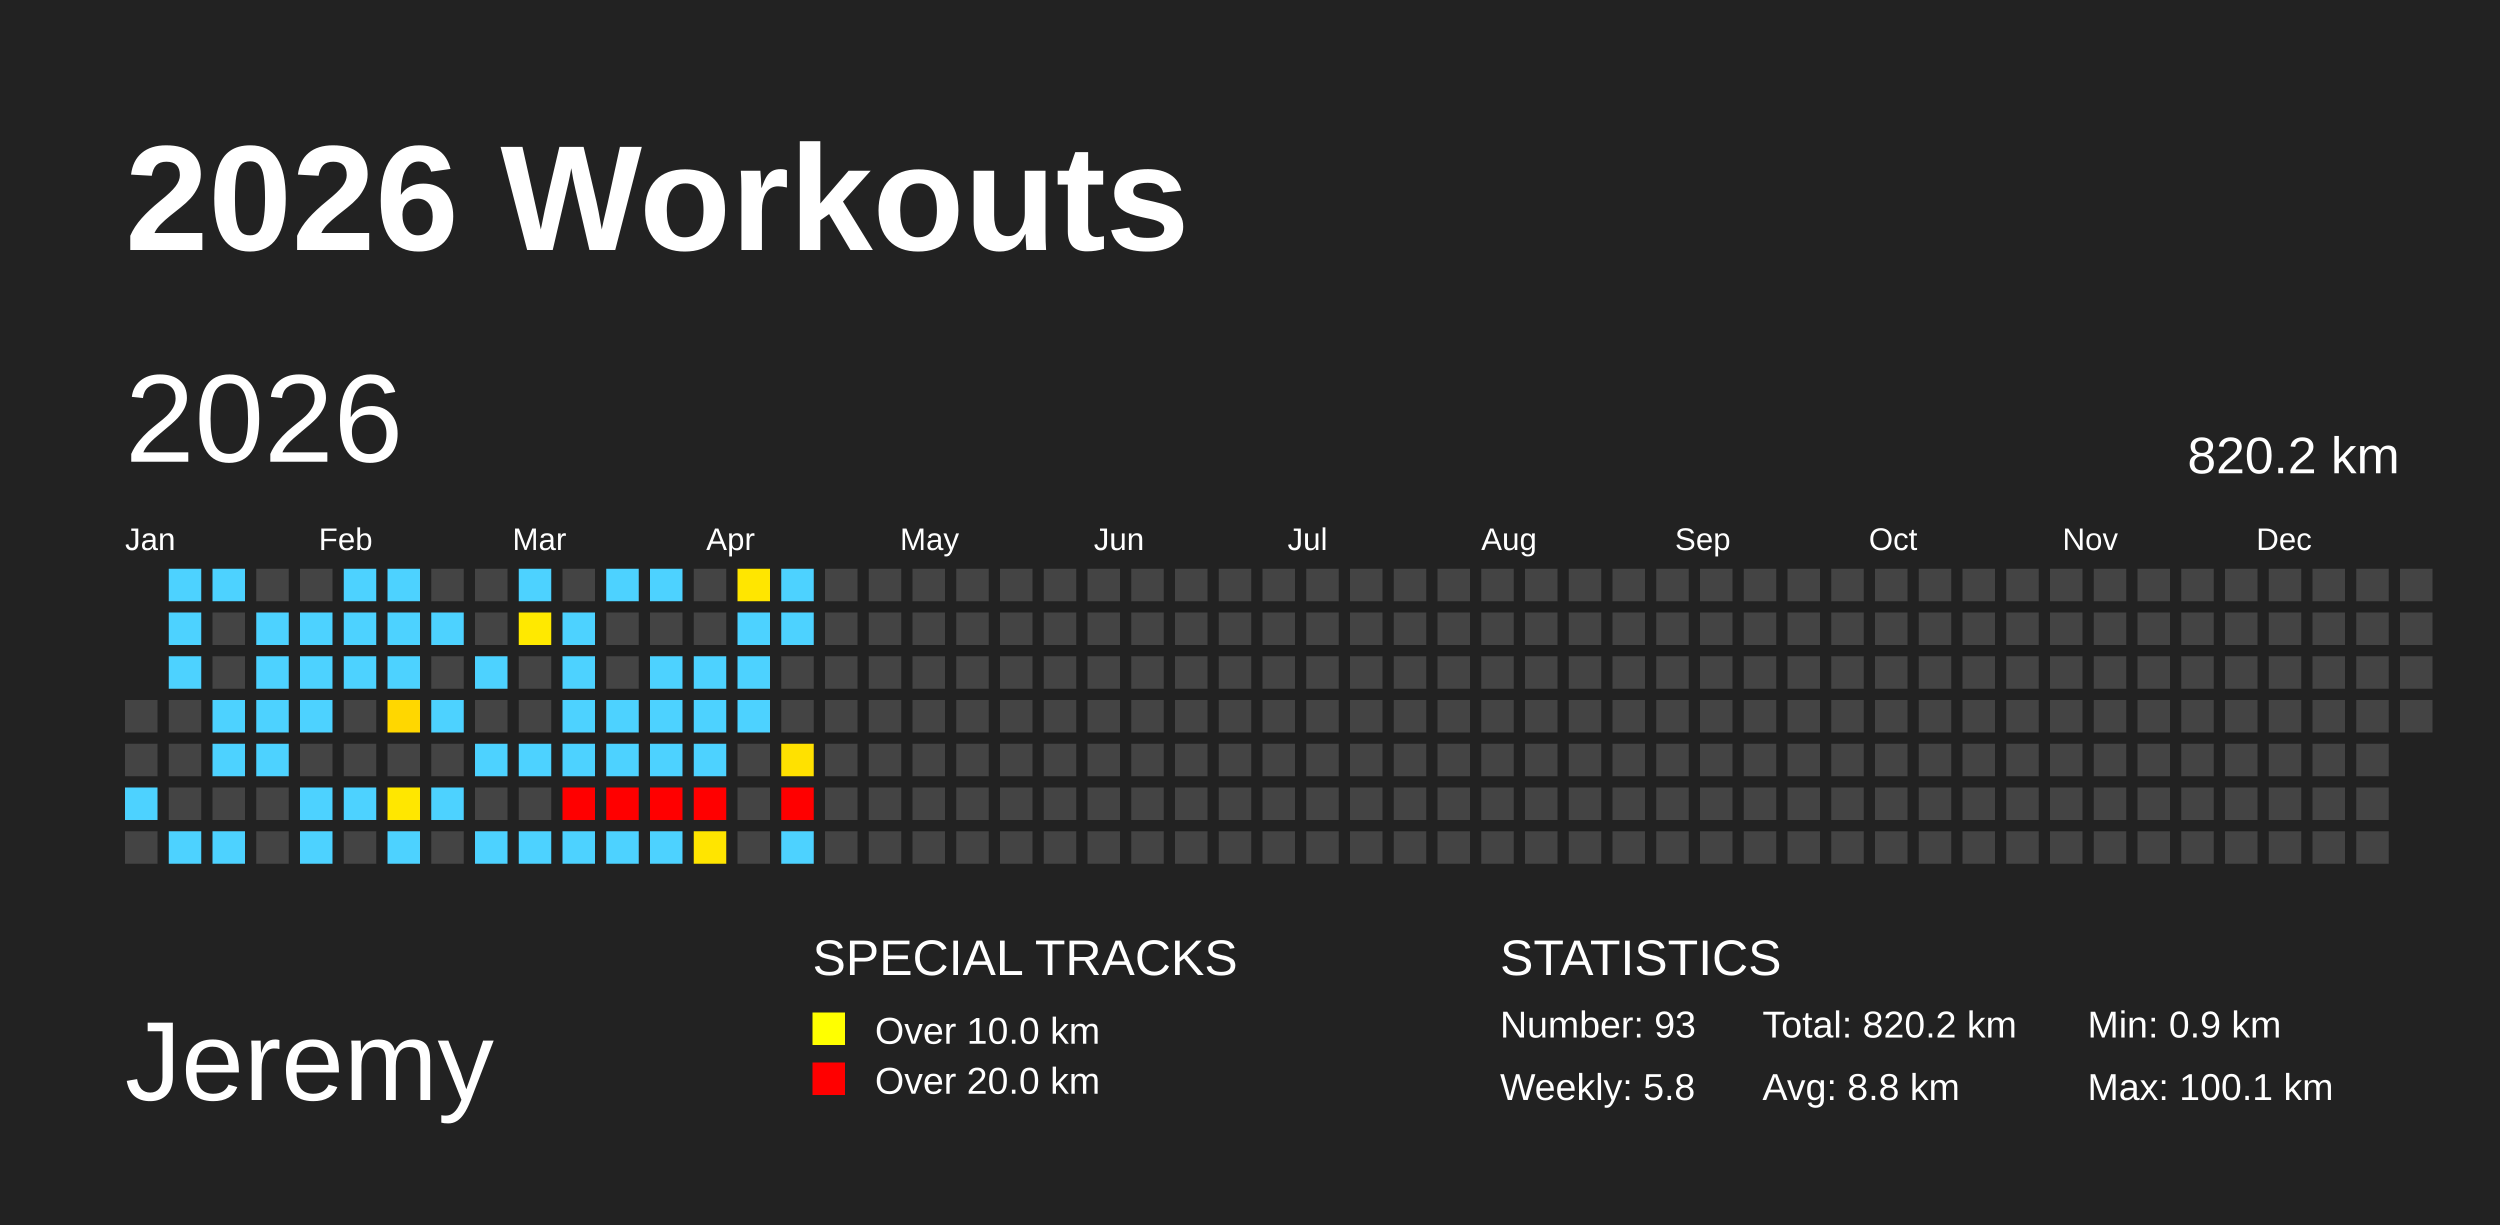
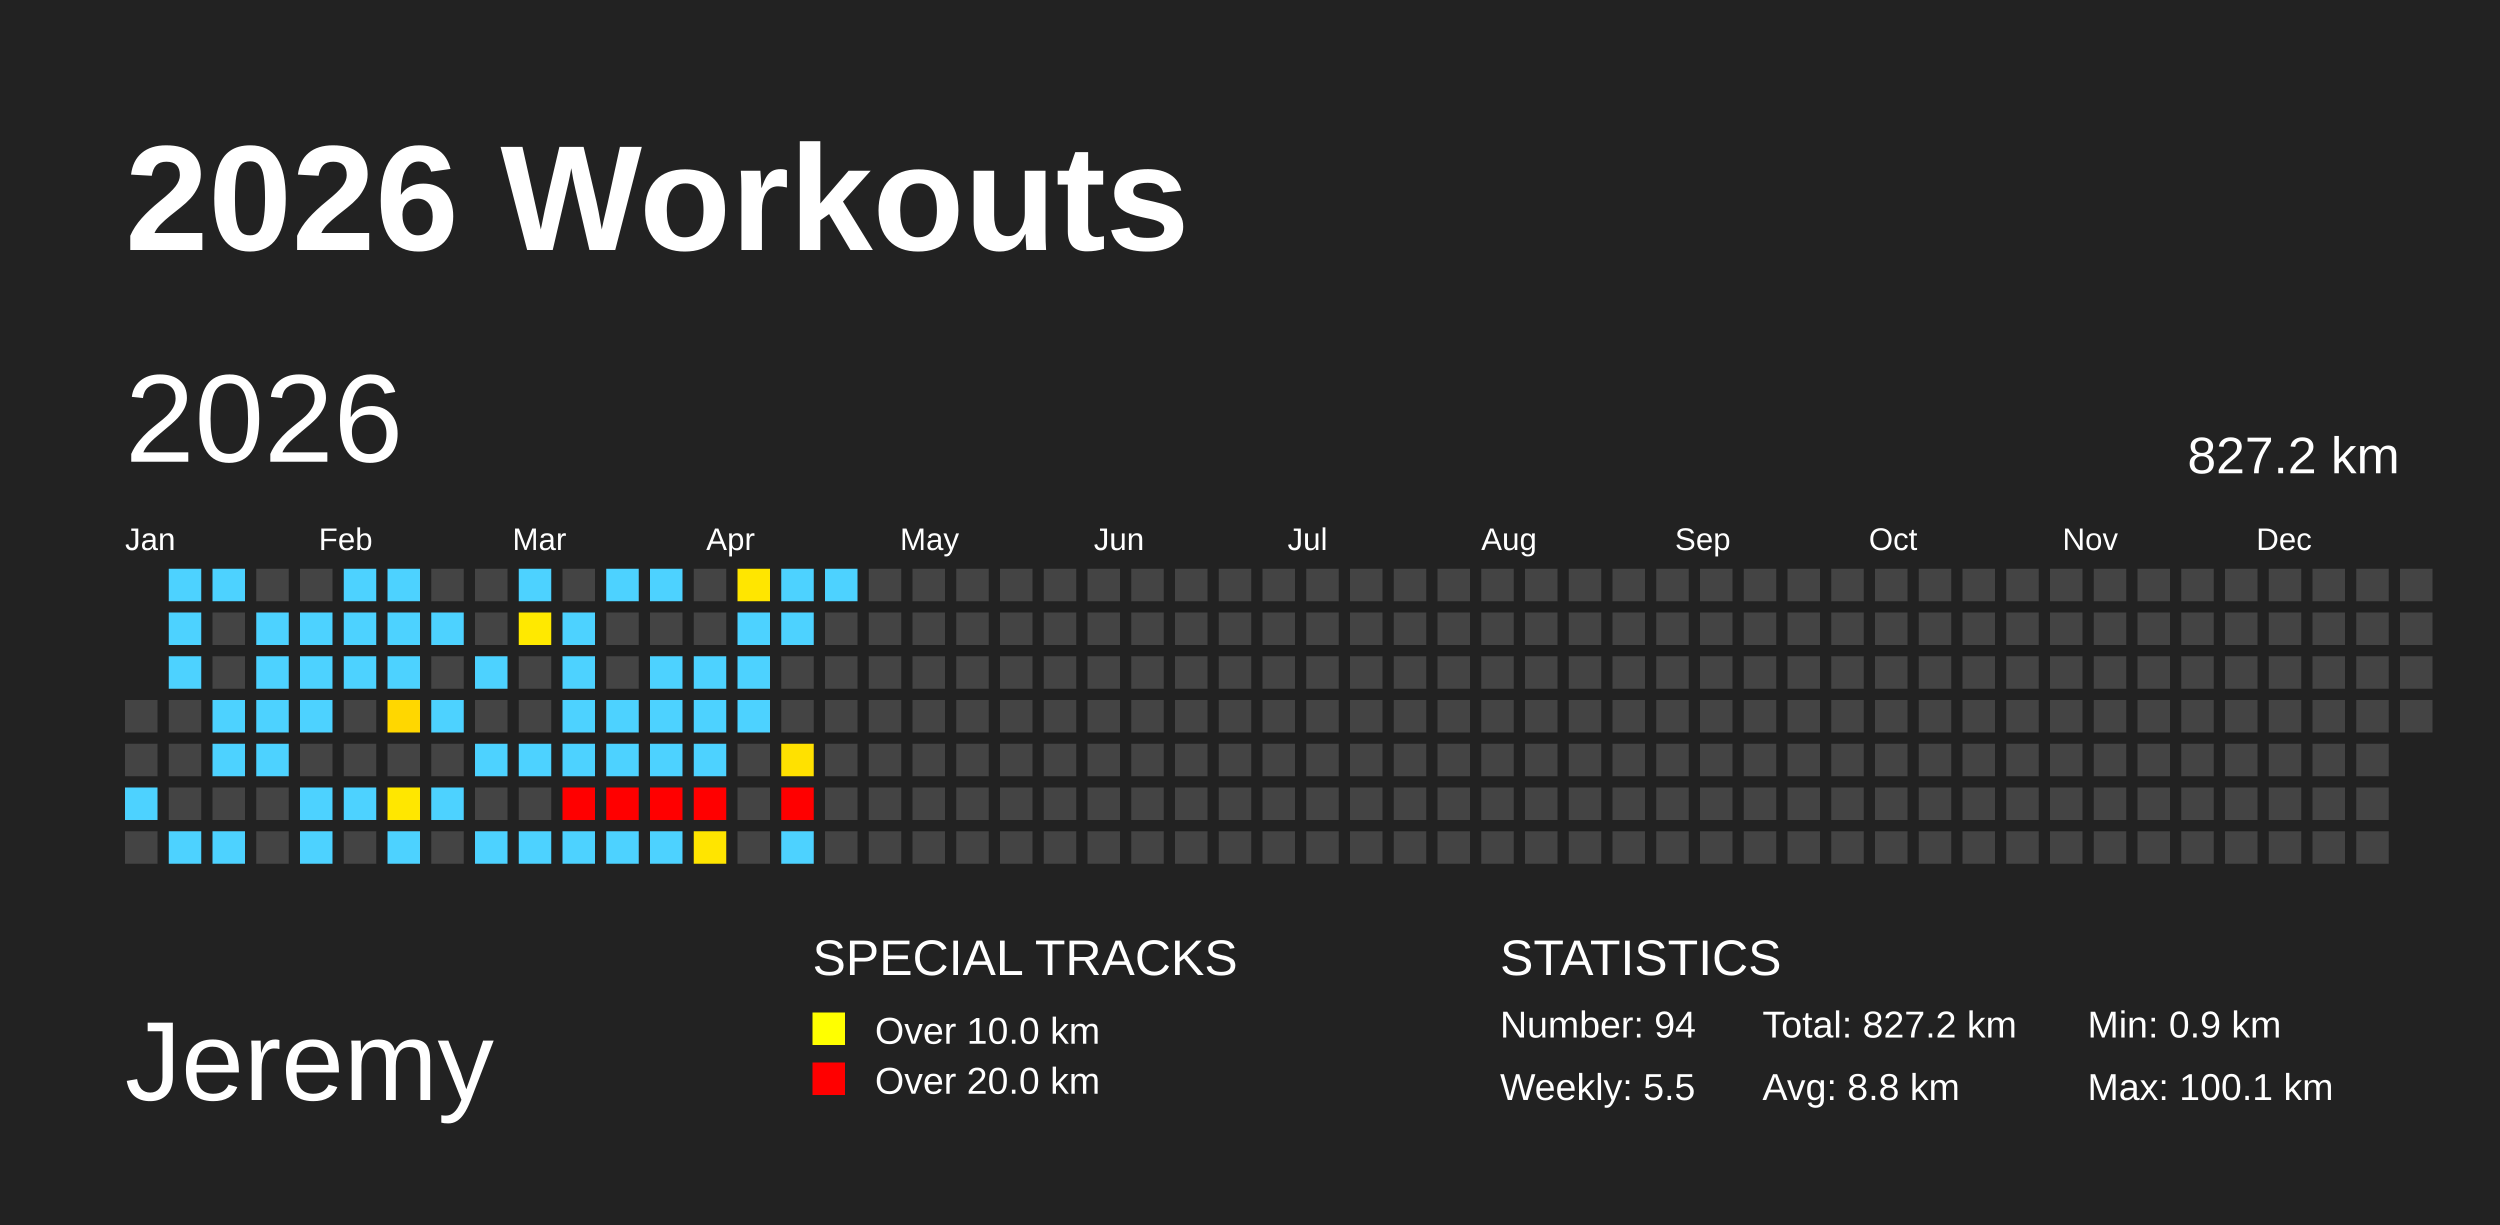
<svg xmlns="http://www.w3.org/2000/svg" baseProfile="full" height="98mm" version="1.1" viewBox="0,0,200,98" width="200mm">
  <defs />
  <rect fill="#222222" height="98" width="200" x="0" y="0" />
  <text fill="#FFFFFF" style="font-size:12px; font-family:Arial; font-weight:bold;" x="10" y="20">2026 Workouts</text>
  <text fill="#FFFFFF" style="font-size:9px; font-family:Arial" x="10" y="88">Jeremy</text>
  <text fill="#FFFFFF" style="font-size:4px; font-family:Arial" x="65" y="78">SPECIAL TRACKS</text>
  <rect fill="yellow" height="2.6" width="2.6" x="65" y="81" />
  <text fill="#FFFFFF" style="font-size:3px; font-family:Arial" x="70" y="83.5">Over 10.0 km</text>
  <rect fill="red" height="2.6" width="2.6" x="65" y="85" />
  <text fill="#FFFFFF" style="font-size:3px; font-family:Arial" x="70" y="87.5">Over 20.0 km</text>
  <text fill="#FFFFFF" style="font-size:4px; font-family:Arial" x="120" y="78">STATISTICS</text>
-   <text fill="#FFFFFF" style="font-size:3px; font-family:Arial" x="120" y="83">Number: 93</text>
-   <text fill="#FFFFFF" style="font-size:3px; font-family:Arial" x="120" y="88">Weekly: 5.8</text>
-   <text fill="#FFFFFF" style="font-size:3px; font-family:Arial" x="141" y="83">Total: 820.2 km</text>
+   <text fill="#FFFFFF" style="font-size:3px; font-family:Arial" x="120" y="83">Number: 94</text>
+   <text fill="#FFFFFF" style="font-size:3px; font-family:Arial" x="120" y="88">Weekly: 5.5</text>
+   <text fill="#FFFFFF" style="font-size:3px; font-family:Arial" x="141" y="83">Total: 827.2 km</text>
  <text fill="#FFFFFF" style="font-size:3px; font-family:Arial" x="141" y="88">Avg: 8.8 km</text>
  <text fill="#FFFFFF" style="font-size:3px; font-family:Arial" x="167" y="83">Min: 0.9 km</text>
  <text fill="#FFFFFF" style="font-size:3px; font-family:Arial" x="167" y="88">Max: 100.1 km</text>
  <text dominant-baseline="hanging" fill="#FFFFFF" style="font-size:10.0px; font-family:Arial;" x="10" y="30">2026</text>
-   <text dominant-baseline="hanging" fill="#FFFFFF" style="font-size:4.125px; font-family:Arial;" x="175" y="35">820.2 km</text>
+   <text dominant-baseline="hanging" fill="#FFFFFF" style="font-size:4.125px; font-family:Arial;" x="175" y="35">827.2 km</text>
  <text fill="#FFFFFF" style="font-size:2.5px; font-family:Arial" x="10.0" y="44">Jan</text>
  <text fill="#FFFFFF" style="font-size:2.5px; font-family:Arial" x="25.5" y="44">Feb</text>
  <text fill="#FFFFFF" style="font-size:2.5px; font-family:Arial" x="41.0" y="44">Mar</text>
  <text fill="#FFFFFF" style="font-size:2.5px; font-family:Arial" x="56.5" y="44">Apr</text>
  <text fill="#FFFFFF" style="font-size:2.5px; font-family:Arial" x="72.0" y="44">May</text>
  <text fill="#FFFFFF" style="font-size:2.5px; font-family:Arial" x="87.5" y="44">Jun</text>
  <text fill="#FFFFFF" style="font-size:2.5px; font-family:Arial" x="103.0" y="44">Jul</text>
  <text fill="#FFFFFF" style="font-size:2.5px; font-family:Arial" x="118.5" y="44">Aug</text>
  <text fill="#FFFFFF" style="font-size:2.5px; font-family:Arial" x="134.0" y="44">Sep</text>
  <text fill="#FFFFFF" style="font-size:2.5px; font-family:Arial" x="149.5" y="44">Oct</text>
  <text fill="#FFFFFF" style="font-size:2.5px; font-family:Arial" x="165.0" y="44">Nov</text>
  <text fill="#FFFFFF" style="font-size:2.5px; font-family:Arial" x="180.5" y="44">Dec</text>
  <rect fill="#444444" height="2.6" width="2.6" x="10.0" y="56.0" />
  <rect fill="#444444" height="2.6" width="2.6" x="10.0" y="59.5" />
  <rect fill="#4dd2ff" height="2.6" width="2.6" x="10.0" y="63.0" />
  <rect fill="#444444" height="2.6" width="2.6" x="10.0" y="66.5" />
  <rect fill="#4dd2ff" height="2.6" width="2.6" x="13.5" y="45.5" />
  <rect fill="#4dd2ff" height="2.6" width="2.6" x="13.5" y="49.0" />
  <rect fill="#4dd2ff" height="2.6" width="2.6" x="13.5" y="52.5" />
  <rect fill="#444444" height="2.6" width="2.6" x="13.5" y="56.0" />
  <rect fill="#444444" height="2.6" width="2.6" x="13.5" y="59.5" />
  <rect fill="#444444" height="2.6" width="2.6" x="13.5" y="63.0" />
  <rect fill="#4dd2ff" height="2.6" width="2.6" x="13.5" y="66.5" />
  <rect fill="#4dd2ff" height="2.6" width="2.6" x="17.0" y="45.5" />
  <rect fill="#444444" height="2.6" width="2.6" x="17.0" y="49.0" />
  <rect fill="#444444" height="2.6" width="2.6" x="17.0" y="52.5" />
  <rect fill="#4dd2ff" height="2.6" width="2.6" x="17.0" y="56.0" />
  <rect fill="#4dd2ff" height="2.6" width="2.6" x="17.0" y="59.5" />
  <rect fill="#444444" height="2.6" width="2.6" x="17.0" y="63.0" />
  <rect fill="#4dd2ff" height="2.6" width="2.6" x="17.0" y="66.5" />
  <rect fill="#444444" height="2.6" width="2.6" x="20.5" y="45.5" />
  <rect fill="#4dd2ff" height="2.6" width="2.6" x="20.5" y="49.0" />
  <rect fill="#4dd2ff" height="2.6" width="2.6" x="20.5" y="52.5" />
  <rect fill="#4dd2ff" height="2.6" width="2.6" x="20.5" y="56.0" />
  <rect fill="#4dd2ff" height="2.6" width="2.6" x="20.5" y="59.5" />
  <rect fill="#444444" height="2.6" width="2.6" x="20.5" y="63.0" />
  <rect fill="#444444" height="2.6" width="2.6" x="20.5" y="66.5" />
  <rect fill="#444444" height="2.6" width="2.6" x="24.0" y="45.5" />
  <rect fill="#4dd2ff" height="2.6" width="2.6" x="24.0" y="49.0" />
  <rect fill="#4dd2ff" height="2.6" width="2.6" x="24.0" y="52.5" />
  <rect fill="#4dd2ff" height="2.6" width="2.6" x="24.0" y="56.0" />
  <rect fill="#444444" height="2.6" width="2.6" x="24.0" y="59.5" />
  <rect fill="#4dd2ff" height="2.6" width="2.6" x="24.0" y="63.0" />
  <rect fill="#4dd2ff" height="2.6" width="2.6" x="24.0" y="66.5" />
  <rect fill="#4dd2ff" height="2.6" width="2.6" x="27.5" y="45.5" />
  <rect fill="#4dd2ff" height="2.6" width="2.6" x="27.5" y="49.0" />
  <rect fill="#4dd2ff" height="2.6" width="2.6" x="27.5" y="52.5" />
  <rect fill="#444444" height="2.6" width="2.6" x="27.5" y="56.0" />
  <rect fill="#444444" height="2.6" width="2.6" x="27.5" y="59.5" />
  <rect fill="#4dd2ff" height="2.6" width="2.6" x="27.5" y="63.0" />
  <rect fill="#444444" height="2.6" width="2.6" x="27.5" y="66.5" />
  <rect fill="#4dd2ff" height="2.6" width="2.6" x="31.0" y="45.5" />
  <rect fill="#4dd2ff" height="2.6" width="2.6" x="31.0" y="49.0" />
  <rect fill="#4dd2ff" height="2.6" width="2.6" x="31.0" y="52.5" />
  <rect fill="#ffd700" height="2.6" width="2.6" x="31.0" y="56.0" />
  <rect fill="#444444" height="2.6" width="2.6" x="31.0" y="59.5" />
  <rect fill="#ffe700" height="2.6" width="2.6" x="31.0" y="63.0" />
  <rect fill="#4dd2ff" height="2.6" width="2.6" x="31.0" y="66.5" />
  <rect fill="#444444" height="2.6" width="2.6" x="34.5" y="45.5" />
  <rect fill="#4dd2ff" height="2.6" width="2.6" x="34.5" y="49.0" />
  <rect fill="#444444" height="2.6" width="2.6" x="34.5" y="52.5" />
  <rect fill="#4dd2ff" height="2.6" width="2.6" x="34.5" y="56.0" />
  <rect fill="#444444" height="2.6" width="2.6" x="34.5" y="59.5" />
  <rect fill="#4dd2ff" height="2.6" width="2.6" x="34.5" y="63.0" />
  <rect fill="#444444" height="2.6" width="2.6" x="34.5" y="66.5" />
  <rect fill="#444444" height="2.6" width="2.6" x="38.0" y="45.5" />
  <rect fill="#444444" height="2.6" width="2.6" x="38.0" y="49.0" />
  <rect fill="#4dd2ff" height="2.6" width="2.6" x="38.0" y="52.5" />
  <rect fill="#444444" height="2.6" width="2.6" x="38.0" y="56.0" />
  <rect fill="#4dd2ff" height="2.6" width="2.6" x="38.0" y="59.5" />
  <rect fill="#444444" height="2.6" width="2.6" x="38.0" y="63.0" />
  <rect fill="#4dd2ff" height="2.6" width="2.6" x="38.0" y="66.5" />
  <rect fill="#4dd2ff" height="2.6" width="2.6" x="41.5" y="45.5" />
  <rect fill="#ffe900" height="2.6" width="2.6" x="41.5" y="49.0" />
  <rect fill="#444444" height="2.6" width="2.6" x="41.5" y="52.5" />
  <rect fill="#444444" height="2.6" width="2.6" x="41.5" y="56.0" />
  <rect fill="#4dd2ff" height="2.6" width="2.6" x="41.5" y="59.5" />
  <rect fill="#444444" height="2.6" width="2.6" x="41.5" y="63.0" />
  <rect fill="#4dd2ff" height="2.6" width="2.6" x="41.5" y="66.5" />
  <rect fill="#444444" height="2.6" width="2.6" x="45.0" y="45.5" />
  <rect fill="#4dd2ff" height="2.6" width="2.6" x="45.0" y="49.0" />
  <rect fill="#4dd2ff" height="2.6" width="2.6" x="45.0" y="52.5" />
  <rect fill="#4dd2ff" height="2.6" width="2.6" x="45.0" y="56.0" />
  <rect fill="#4dd2ff" height="2.6" width="2.6" x="45.0" y="59.5" />
  <rect fill="red" height="2.6" width="2.6" x="45.0" y="63.0" />
  <rect fill="#4dd2ff" height="2.6" width="2.6" x="45.0" y="66.5" />
  <rect fill="#4dd2ff" height="2.6" width="2.6" x="48.5" y="45.5" />
  <rect fill="#444444" height="2.6" width="2.6" x="48.5" y="49.0" />
  <rect fill="#444444" height="2.6" width="2.6" x="48.5" y="52.5" />
  <rect fill="#4dd2ff" height="2.6" width="2.6" x="48.5" y="56.0" />
  <rect fill="#4dd2ff" height="2.6" width="2.6" x="48.5" y="59.5" />
  <rect fill="red" height="2.6" width="2.6" x="48.5" y="63.0" />
  <rect fill="#4dd2ff" height="2.6" width="2.6" x="48.5" y="66.5" />
  <rect fill="#4dd2ff" height="2.6" width="2.6" x="52.0" y="45.5" />
  <rect fill="#444444" height="2.6" width="2.6" x="52.0" y="49.0" />
  <rect fill="#4dd2ff" height="2.6" width="2.6" x="52.0" y="52.5" />
  <rect fill="#4dd2ff" height="2.6" width="2.6" x="52.0" y="56.0" />
  <rect fill="#4dd2ff" height="2.6" width="2.6" x="52.0" y="59.5" />
  <rect fill="red" height="2.6" width="2.6" x="52.0" y="63.0" />
  <rect fill="#4dd2ff" height="2.6" width="2.6" x="52.0" y="66.5" />
  <rect fill="#444444" height="2.6" width="2.6" x="55.5" y="45.5" />
  <rect fill="#444444" height="2.6" width="2.6" x="55.5" y="49.0" />
  <rect fill="#4dd2ff" height="2.6" width="2.6" x="55.5" y="52.5" />
  <rect fill="#4dd2ff" height="2.6" width="2.6" x="55.5" y="56.0" />
  <rect fill="#4dd2ff" height="2.6" width="2.6" x="55.5" y="59.5" />
  <rect fill="red" height="2.6" width="2.6" x="55.5" y="63.0" />
  <rect fill="#ffe500" height="2.6" width="2.6" x="55.5" y="66.5" />
  <rect fill="#ffe600" height="2.6" width="2.6" x="59.0" y="45.5" />
  <rect fill="#4dd2ff" height="2.6" width="2.6" x="59.0" y="49.0" />
  <rect fill="#4dd2ff" height="2.6" width="2.6" x="59.0" y="52.5" />
  <rect fill="#4dd2ff" height="2.6" width="2.6" x="59.0" y="56.0" />
  <rect fill="#444444" height="2.6" width="2.6" x="59.0" y="59.5" />
  <rect fill="#444444" height="2.6" width="2.6" x="59.0" y="63.0" />
  <rect fill="#444444" height="2.6" width="2.6" x="59.0" y="66.5" />
  <rect fill="#4dd2ff" height="2.6" width="2.6" x="62.5" y="45.5" />
  <rect fill="#4dd2ff" height="2.6" width="2.6" x="62.5" y="49.0" />
  <rect fill="#444444" height="2.6" width="2.6" x="62.5" y="52.5" />
  <rect fill="#444444" height="2.6" width="2.6" x="62.5" y="56.0" />
  <rect fill="#ffe100" height="2.6" width="2.6" x="62.5" y="59.5" />
  <rect fill="red" height="2.6" width="2.6" x="62.5" y="63.0" />
  <rect fill="#4dd2ff" height="2.6" width="2.6" x="62.5" y="66.5" />
-   <rect fill="#444444" height="2.6" width="2.6" x="66.0" y="45.5" />
+   <rect fill="#4dd2ff" height="2.6" width="2.6" x="66.0" y="45.5" />
  <rect fill="#444444" height="2.6" width="2.6" x="66.0" y="49.0" />
  <rect fill="#444444" height="2.6" width="2.6" x="66.0" y="52.5" />
  <rect fill="#444444" height="2.6" width="2.6" x="66.0" y="56.0" />
  <rect fill="#444444" height="2.6" width="2.6" x="66.0" y="59.5" />
  <rect fill="#444444" height="2.6" width="2.6" x="66.0" y="63.0" />
  <rect fill="#444444" height="2.6" width="2.6" x="66.0" y="66.5" />
  <rect fill="#444444" height="2.6" width="2.6" x="69.5" y="45.5" />
  <rect fill="#444444" height="2.6" width="2.6" x="69.5" y="49.0" />
  <rect fill="#444444" height="2.6" width="2.6" x="69.5" y="52.5" />
  <rect fill="#444444" height="2.6" width="2.6" x="69.5" y="56.0" />
  <rect fill="#444444" height="2.6" width="2.6" x="69.5" y="59.5" />
  <rect fill="#444444" height="2.6" width="2.6" x="69.5" y="63.0" />
  <rect fill="#444444" height="2.6" width="2.6" x="69.5" y="66.5" />
  <rect fill="#444444" height="2.6" width="2.6" x="73.0" y="45.5" />
  <rect fill="#444444" height="2.6" width="2.6" x="73.0" y="49.0" />
  <rect fill="#444444" height="2.6" width="2.6" x="73.0" y="52.5" />
  <rect fill="#444444" height="2.6" width="2.6" x="73.0" y="56.0" />
  <rect fill="#444444" height="2.6" width="2.6" x="73.0" y="59.5" />
  <rect fill="#444444" height="2.6" width="2.6" x="73.0" y="63.0" />
  <rect fill="#444444" height="2.6" width="2.6" x="73.0" y="66.5" />
  <rect fill="#444444" height="2.6" width="2.6" x="76.5" y="45.5" />
  <rect fill="#444444" height="2.6" width="2.6" x="76.5" y="49.0" />
  <rect fill="#444444" height="2.6" width="2.6" x="76.5" y="52.5" />
  <rect fill="#444444" height="2.6" width="2.6" x="76.5" y="56.0" />
  <rect fill="#444444" height="2.6" width="2.6" x="76.5" y="59.5" />
  <rect fill="#444444" height="2.6" width="2.6" x="76.5" y="63.0" />
  <rect fill="#444444" height="2.6" width="2.6" x="76.5" y="66.5" />
  <rect fill="#444444" height="2.6" width="2.6" x="80.0" y="45.5" />
  <rect fill="#444444" height="2.6" width="2.6" x="80.0" y="49.0" />
  <rect fill="#444444" height="2.6" width="2.6" x="80.0" y="52.5" />
  <rect fill="#444444" height="2.6" width="2.6" x="80.0" y="56.0" />
  <rect fill="#444444" height="2.6" width="2.6" x="80.0" y="59.5" />
  <rect fill="#444444" height="2.6" width="2.6" x="80.0" y="63.0" />
  <rect fill="#444444" height="2.6" width="2.6" x="80.0" y="66.5" />
  <rect fill="#444444" height="2.6" width="2.6" x="83.5" y="45.5" />
  <rect fill="#444444" height="2.6" width="2.6" x="83.5" y="49.0" />
  <rect fill="#444444" height="2.6" width="2.6" x="83.5" y="52.5" />
  <rect fill="#444444" height="2.6" width="2.6" x="83.5" y="56.0" />
  <rect fill="#444444" height="2.6" width="2.6" x="83.5" y="59.5" />
  <rect fill="#444444" height="2.6" width="2.6" x="83.5" y="63.0" />
  <rect fill="#444444" height="2.6" width="2.6" x="83.5" y="66.5" />
  <rect fill="#444444" height="2.6" width="2.6" x="87.0" y="45.5" />
  <rect fill="#444444" height="2.6" width="2.6" x="87.0" y="49.0" />
  <rect fill="#444444" height="2.6" width="2.6" x="87.0" y="52.5" />
  <rect fill="#444444" height="2.6" width="2.6" x="87.0" y="56.0" />
  <rect fill="#444444" height="2.6" width="2.6" x="87.0" y="59.5" />
  <rect fill="#444444" height="2.6" width="2.6" x="87.0" y="63.0" />
  <rect fill="#444444" height="2.6" width="2.6" x="87.0" y="66.5" />
  <rect fill="#444444" height="2.6" width="2.6" x="90.5" y="45.5" />
  <rect fill="#444444" height="2.6" width="2.6" x="90.5" y="49.0" />
  <rect fill="#444444" height="2.6" width="2.6" x="90.5" y="52.5" />
  <rect fill="#444444" height="2.6" width="2.6" x="90.5" y="56.0" />
  <rect fill="#444444" height="2.6" width="2.6" x="90.5" y="59.5" />
  <rect fill="#444444" height="2.6" width="2.6" x="90.5" y="63.0" />
  <rect fill="#444444" height="2.6" width="2.6" x="90.5" y="66.5" />
  <rect fill="#444444" height="2.6" width="2.6" x="94.0" y="45.5" />
  <rect fill="#444444" height="2.6" width="2.6" x="94.0" y="49.0" />
  <rect fill="#444444" height="2.6" width="2.6" x="94.0" y="52.5" />
  <rect fill="#444444" height="2.6" width="2.6" x="94.0" y="56.0" />
  <rect fill="#444444" height="2.6" width="2.6" x="94.0" y="59.5" />
  <rect fill="#444444" height="2.6" width="2.6" x="94.0" y="63.0" />
  <rect fill="#444444" height="2.6" width="2.6" x="94.0" y="66.5" />
  <rect fill="#444444" height="2.6" width="2.6" x="97.5" y="45.5" />
  <rect fill="#444444" height="2.6" width="2.6" x="97.5" y="49.0" />
  <rect fill="#444444" height="2.6" width="2.6" x="97.5" y="52.5" />
  <rect fill="#444444" height="2.6" width="2.6" x="97.5" y="56.0" />
  <rect fill="#444444" height="2.6" width="2.6" x="97.5" y="59.5" />
  <rect fill="#444444" height="2.6" width="2.6" x="97.5" y="63.0" />
  <rect fill="#444444" height="2.6" width="2.6" x="97.5" y="66.5" />
  <rect fill="#444444" height="2.6" width="2.6" x="101.0" y="45.5" />
  <rect fill="#444444" height="2.6" width="2.6" x="101.0" y="49.0" />
  <rect fill="#444444" height="2.6" width="2.6" x="101.0" y="52.5" />
  <rect fill="#444444" height="2.6" width="2.6" x="101.0" y="56.0" />
  <rect fill="#444444" height="2.6" width="2.6" x="101.0" y="59.5" />
  <rect fill="#444444" height="2.6" width="2.6" x="101.0" y="63.0" />
  <rect fill="#444444" height="2.6" width="2.6" x="101.0" y="66.5" />
  <rect fill="#444444" height="2.6" width="2.6" x="104.5" y="45.5" />
  <rect fill="#444444" height="2.6" width="2.6" x="104.5" y="49.0" />
  <rect fill="#444444" height="2.6" width="2.6" x="104.5" y="52.5" />
  <rect fill="#444444" height="2.6" width="2.6" x="104.5" y="56.0" />
  <rect fill="#444444" height="2.6" width="2.6" x="104.5" y="59.5" />
  <rect fill="#444444" height="2.6" width="2.6" x="104.5" y="63.0" />
  <rect fill="#444444" height="2.6" width="2.6" x="104.5" y="66.5" />
  <rect fill="#444444" height="2.6" width="2.6" x="108.0" y="45.5" />
  <rect fill="#444444" height="2.6" width="2.6" x="108.0" y="49.0" />
  <rect fill="#444444" height="2.6" width="2.6" x="108.0" y="52.5" />
  <rect fill="#444444" height="2.6" width="2.6" x="108.0" y="56.0" />
  <rect fill="#444444" height="2.6" width="2.6" x="108.0" y="59.5" />
  <rect fill="#444444" height="2.6" width="2.6" x="108.0" y="63.0" />
  <rect fill="#444444" height="2.6" width="2.6" x="108.0" y="66.5" />
  <rect fill="#444444" height="2.6" width="2.6" x="111.5" y="45.5" />
  <rect fill="#444444" height="2.6" width="2.6" x="111.5" y="49.0" />
  <rect fill="#444444" height="2.6" width="2.6" x="111.5" y="52.5" />
  <rect fill="#444444" height="2.6" width="2.6" x="111.5" y="56.0" />
  <rect fill="#444444" height="2.6" width="2.6" x="111.5" y="59.5" />
  <rect fill="#444444" height="2.6" width="2.6" x="111.5" y="63.0" />
  <rect fill="#444444" height="2.6" width="2.6" x="111.5" y="66.5" />
  <rect fill="#444444" height="2.6" width="2.6" x="115.0" y="45.5" />
  <rect fill="#444444" height="2.6" width="2.6" x="115.0" y="49.0" />
  <rect fill="#444444" height="2.6" width="2.6" x="115.0" y="52.5" />
  <rect fill="#444444" height="2.6" width="2.6" x="115.0" y="56.0" />
  <rect fill="#444444" height="2.6" width="2.6" x="115.0" y="59.5" />
  <rect fill="#444444" height="2.6" width="2.6" x="115.0" y="63.0" />
  <rect fill="#444444" height="2.6" width="2.6" x="115.0" y="66.5" />
  <rect fill="#444444" height="2.6" width="2.6" x="118.5" y="45.5" />
  <rect fill="#444444" height="2.6" width="2.6" x="118.5" y="49.0" />
  <rect fill="#444444" height="2.6" width="2.6" x="118.5" y="52.5" />
  <rect fill="#444444" height="2.6" width="2.6" x="118.5" y="56.0" />
  <rect fill="#444444" height="2.6" width="2.6" x="118.5" y="59.5" />
  <rect fill="#444444" height="2.6" width="2.6" x="118.5" y="63.0" />
  <rect fill="#444444" height="2.6" width="2.6" x="118.5" y="66.5" />
  <rect fill="#444444" height="2.6" width="2.6" x="122.0" y="45.5" />
  <rect fill="#444444" height="2.6" width="2.6" x="122.0" y="49.0" />
  <rect fill="#444444" height="2.6" width="2.6" x="122.0" y="52.5" />
  <rect fill="#444444" height="2.6" width="2.6" x="122.0" y="56.0" />
  <rect fill="#444444" height="2.6" width="2.6" x="122.0" y="59.5" />
  <rect fill="#444444" height="2.6" width="2.6" x="122.0" y="63.0" />
  <rect fill="#444444" height="2.6" width="2.6" x="122.0" y="66.5" />
  <rect fill="#444444" height="2.6" width="2.6" x="125.5" y="45.5" />
  <rect fill="#444444" height="2.6" width="2.6" x="125.5" y="49.0" />
  <rect fill="#444444" height="2.6" width="2.6" x="125.5" y="52.5" />
  <rect fill="#444444" height="2.6" width="2.6" x="125.5" y="56.0" />
  <rect fill="#444444" height="2.6" width="2.6" x="125.5" y="59.5" />
  <rect fill="#444444" height="2.6" width="2.6" x="125.5" y="63.0" />
  <rect fill="#444444" height="2.6" width="2.6" x="125.5" y="66.5" />
  <rect fill="#444444" height="2.6" width="2.6" x="129.0" y="45.5" />
  <rect fill="#444444" height="2.6" width="2.6" x="129.0" y="49.0" />
  <rect fill="#444444" height="2.6" width="2.6" x="129.0" y="52.5" />
  <rect fill="#444444" height="2.6" width="2.6" x="129.0" y="56.0" />
  <rect fill="#444444" height="2.6" width="2.6" x="129.0" y="59.5" />
  <rect fill="#444444" height="2.6" width="2.6" x="129.0" y="63.0" />
  <rect fill="#444444" height="2.6" width="2.6" x="129.0" y="66.5" />
  <rect fill="#444444" height="2.6" width="2.6" x="132.5" y="45.5" />
  <rect fill="#444444" height="2.6" width="2.6" x="132.5" y="49.0" />
  <rect fill="#444444" height="2.6" width="2.6" x="132.5" y="52.5" />
  <rect fill="#444444" height="2.6" width="2.6" x="132.5" y="56.0" />
  <rect fill="#444444" height="2.6" width="2.6" x="132.5" y="59.5" />
  <rect fill="#444444" height="2.6" width="2.6" x="132.5" y="63.0" />
  <rect fill="#444444" height="2.6" width="2.6" x="132.5" y="66.5" />
  <rect fill="#444444" height="2.6" width="2.6" x="136.0" y="45.5" />
  <rect fill="#444444" height="2.6" width="2.6" x="136.0" y="49.0" />
  <rect fill="#444444" height="2.6" width="2.6" x="136.0" y="52.5" />
  <rect fill="#444444" height="2.6" width="2.6" x="136.0" y="56.0" />
  <rect fill="#444444" height="2.6" width="2.6" x="136.0" y="59.5" />
  <rect fill="#444444" height="2.6" width="2.6" x="136.0" y="63.0" />
  <rect fill="#444444" height="2.6" width="2.6" x="136.0" y="66.5" />
  <rect fill="#444444" height="2.6" width="2.6" x="139.5" y="45.5" />
  <rect fill="#444444" height="2.6" width="2.6" x="139.5" y="49.0" />
  <rect fill="#444444" height="2.6" width="2.6" x="139.5" y="52.5" />
  <rect fill="#444444" height="2.6" width="2.6" x="139.5" y="56.0" />
  <rect fill="#444444" height="2.6" width="2.6" x="139.5" y="59.5" />
  <rect fill="#444444" height="2.6" width="2.6" x="139.5" y="63.0" />
  <rect fill="#444444" height="2.6" width="2.6" x="139.5" y="66.5" />
  <rect fill="#444444" height="2.6" width="2.6" x="143.0" y="45.5" />
  <rect fill="#444444" height="2.6" width="2.6" x="143.0" y="49.0" />
  <rect fill="#444444" height="2.6" width="2.6" x="143.0" y="52.5" />
  <rect fill="#444444" height="2.6" width="2.6" x="143.0" y="56.0" />
  <rect fill="#444444" height="2.6" width="2.6" x="143.0" y="59.5" />
  <rect fill="#444444" height="2.6" width="2.6" x="143.0" y="63.0" />
  <rect fill="#444444" height="2.6" width="2.6" x="143.0" y="66.5" />
  <rect fill="#444444" height="2.6" width="2.6" x="146.5" y="45.5" />
  <rect fill="#444444" height="2.6" width="2.6" x="146.5" y="49.0" />
  <rect fill="#444444" height="2.6" width="2.6" x="146.5" y="52.5" />
  <rect fill="#444444" height="2.6" width="2.6" x="146.5" y="56.0" />
  <rect fill="#444444" height="2.6" width="2.6" x="146.5" y="59.5" />
  <rect fill="#444444" height="2.6" width="2.6" x="146.5" y="63.0" />
  <rect fill="#444444" height="2.6" width="2.6" x="146.5" y="66.5" />
  <rect fill="#444444" height="2.6" width="2.6" x="150.0" y="45.5" />
  <rect fill="#444444" height="2.6" width="2.6" x="150.0" y="49.0" />
  <rect fill="#444444" height="2.6" width="2.6" x="150.0" y="52.5" />
  <rect fill="#444444" height="2.6" width="2.6" x="150.0" y="56.0" />
  <rect fill="#444444" height="2.6" width="2.6" x="150.0" y="59.5" />
  <rect fill="#444444" height="2.6" width="2.6" x="150.0" y="63.0" />
  <rect fill="#444444" height="2.6" width="2.6" x="150.0" y="66.5" />
  <rect fill="#444444" height="2.6" width="2.6" x="153.5" y="45.5" />
  <rect fill="#444444" height="2.6" width="2.6" x="153.5" y="49.0" />
  <rect fill="#444444" height="2.6" width="2.6" x="153.5" y="52.5" />
  <rect fill="#444444" height="2.6" width="2.6" x="153.5" y="56.0" />
  <rect fill="#444444" height="2.6" width="2.6" x="153.5" y="59.5" />
  <rect fill="#444444" height="2.6" width="2.6" x="153.5" y="63.0" />
  <rect fill="#444444" height="2.6" width="2.6" x="153.5" y="66.5" />
  <rect fill="#444444" height="2.6" width="2.6" x="157.0" y="45.5" />
  <rect fill="#444444" height="2.6" width="2.6" x="157.0" y="49.0" />
  <rect fill="#444444" height="2.6" width="2.6" x="157.0" y="52.5" />
  <rect fill="#444444" height="2.6" width="2.6" x="157.0" y="56.0" />
  <rect fill="#444444" height="2.6" width="2.6" x="157.0" y="59.5" />
  <rect fill="#444444" height="2.6" width="2.6" x="157.0" y="63.0" />
  <rect fill="#444444" height="2.6" width="2.6" x="157.0" y="66.5" />
  <rect fill="#444444" height="2.6" width="2.6" x="160.5" y="45.5" />
  <rect fill="#444444" height="2.6" width="2.6" x="160.5" y="49.0" />
  <rect fill="#444444" height="2.6" width="2.6" x="160.5" y="52.5" />
  <rect fill="#444444" height="2.6" width="2.6" x="160.5" y="56.0" />
  <rect fill="#444444" height="2.6" width="2.6" x="160.5" y="59.5" />
  <rect fill="#444444" height="2.6" width="2.6" x="160.5" y="63.0" />
  <rect fill="#444444" height="2.6" width="2.6" x="160.5" y="66.5" />
  <rect fill="#444444" height="2.6" width="2.6" x="164.0" y="45.5" />
  <rect fill="#444444" height="2.6" width="2.6" x="164.0" y="49.0" />
  <rect fill="#444444" height="2.6" width="2.6" x="164.0" y="52.5" />
  <rect fill="#444444" height="2.6" width="2.6" x="164.0" y="56.0" />
  <rect fill="#444444" height="2.6" width="2.6" x="164.0" y="59.5" />
  <rect fill="#444444" height="2.6" width="2.6" x="164.0" y="63.0" />
  <rect fill="#444444" height="2.6" width="2.6" x="164.0" y="66.5" />
  <rect fill="#444444" height="2.6" width="2.6" x="167.5" y="45.5" />
  <rect fill="#444444" height="2.6" width="2.6" x="167.5" y="49.0" />
  <rect fill="#444444" height="2.6" width="2.6" x="167.5" y="52.5" />
  <rect fill="#444444" height="2.6" width="2.6" x="167.5" y="56.0" />
  <rect fill="#444444" height="2.6" width="2.6" x="167.5" y="59.5" />
  <rect fill="#444444" height="2.6" width="2.6" x="167.5" y="63.0" />
  <rect fill="#444444" height="2.6" width="2.6" x="167.5" y="66.5" />
  <rect fill="#444444" height="2.6" width="2.6" x="171.0" y="45.5" />
  <rect fill="#444444" height="2.6" width="2.6" x="171.0" y="49.0" />
  <rect fill="#444444" height="2.6" width="2.6" x="171.0" y="52.5" />
  <rect fill="#444444" height="2.6" width="2.6" x="171.0" y="56.0" />
  <rect fill="#444444" height="2.6" width="2.6" x="171.0" y="59.5" />
  <rect fill="#444444" height="2.6" width="2.6" x="171.0" y="63.0" />
  <rect fill="#444444" height="2.6" width="2.6" x="171.0" y="66.5" />
  <rect fill="#444444" height="2.6" width="2.6" x="174.5" y="45.5" />
  <rect fill="#444444" height="2.6" width="2.6" x="174.5" y="49.0" />
  <rect fill="#444444" height="2.6" width="2.6" x="174.5" y="52.5" />
  <rect fill="#444444" height="2.6" width="2.6" x="174.5" y="56.0" />
  <rect fill="#444444" height="2.6" width="2.6" x="174.5" y="59.5" />
  <rect fill="#444444" height="2.6" width="2.6" x="174.5" y="63.0" />
  <rect fill="#444444" height="2.6" width="2.6" x="174.5" y="66.5" />
  <rect fill="#444444" height="2.6" width="2.6" x="178.0" y="45.5" />
  <rect fill="#444444" height="2.6" width="2.6" x="178.0" y="49.0" />
  <rect fill="#444444" height="2.6" width="2.6" x="178.0" y="52.5" />
  <rect fill="#444444" height="2.6" width="2.6" x="178.0" y="56.0" />
  <rect fill="#444444" height="2.6" width="2.6" x="178.0" y="59.5" />
  <rect fill="#444444" height="2.6" width="2.6" x="178.0" y="63.0" />
  <rect fill="#444444" height="2.6" width="2.6" x="178.0" y="66.5" />
  <rect fill="#444444" height="2.6" width="2.6" x="181.5" y="45.5" />
  <rect fill="#444444" height="2.6" width="2.6" x="181.5" y="49.0" />
  <rect fill="#444444" height="2.6" width="2.6" x="181.5" y="52.5" />
  <rect fill="#444444" height="2.6" width="2.6" x="181.5" y="56.0" />
  <rect fill="#444444" height="2.6" width="2.6" x="181.5" y="59.5" />
  <rect fill="#444444" height="2.6" width="2.6" x="181.5" y="63.0" />
  <rect fill="#444444" height="2.6" width="2.6" x="181.5" y="66.5" />
  <rect fill="#444444" height="2.6" width="2.6" x="185.0" y="45.5" />
  <rect fill="#444444" height="2.6" width="2.6" x="185.0" y="49.0" />
  <rect fill="#444444" height="2.6" width="2.6" x="185.0" y="52.5" />
  <rect fill="#444444" height="2.6" width="2.6" x="185.0" y="56.0" />
  <rect fill="#444444" height="2.6" width="2.6" x="185.0" y="59.5" />
  <rect fill="#444444" height="2.6" width="2.6" x="185.0" y="63.0" />
  <rect fill="#444444" height="2.6" width="2.6" x="185.0" y="66.5" />
  <rect fill="#444444" height="2.6" width="2.6" x="188.5" y="45.5" />
  <rect fill="#444444" height="2.6" width="2.6" x="188.5" y="49.0" />
  <rect fill="#444444" height="2.6" width="2.6" x="188.5" y="52.5" />
  <rect fill="#444444" height="2.6" width="2.6" x="188.5" y="56.0" />
  <rect fill="#444444" height="2.6" width="2.6" x="188.5" y="59.5" />
  <rect fill="#444444" height="2.6" width="2.6" x="188.5" y="63.0" />
  <rect fill="#444444" height="2.6" width="2.6" x="188.5" y="66.5" />
  <rect fill="#444444" height="2.6" width="2.6" x="192.0" y="45.5" />
  <rect fill="#444444" height="2.6" width="2.6" x="192.0" y="49.0" />
  <rect fill="#444444" height="2.6" width="2.6" x="192.0" y="52.5" />
  <rect fill="#444444" height="2.6" width="2.6" x="192.0" y="56.0" />
</svg>
